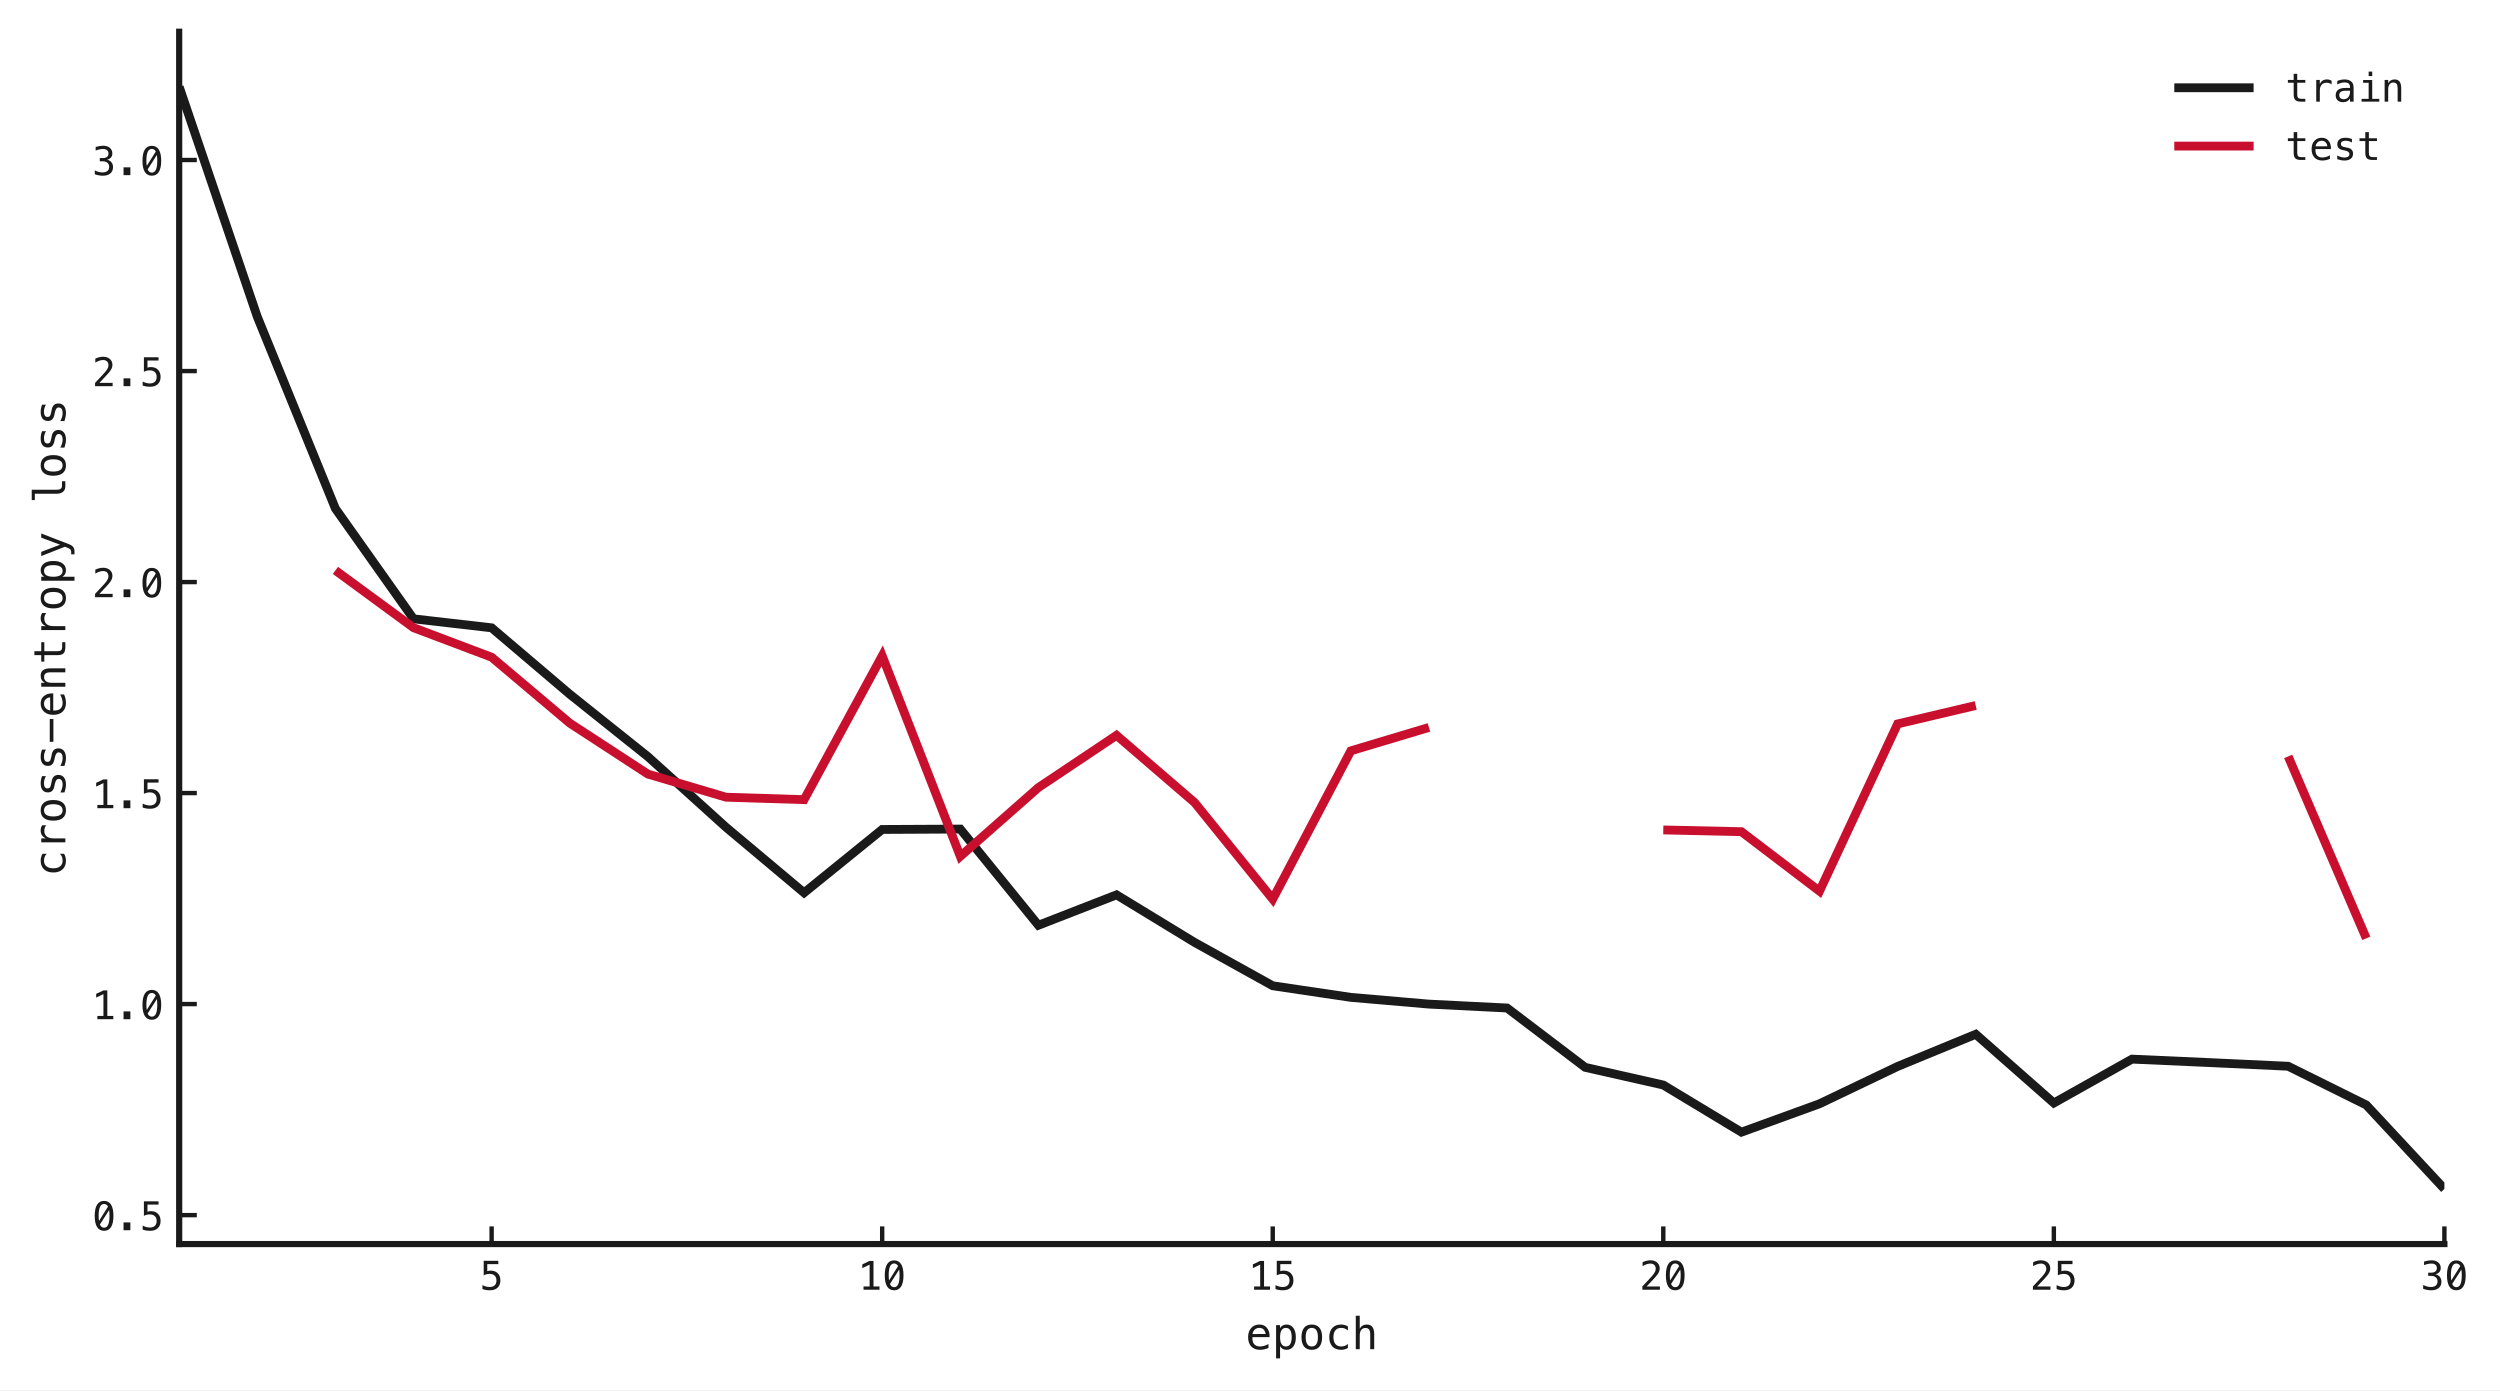
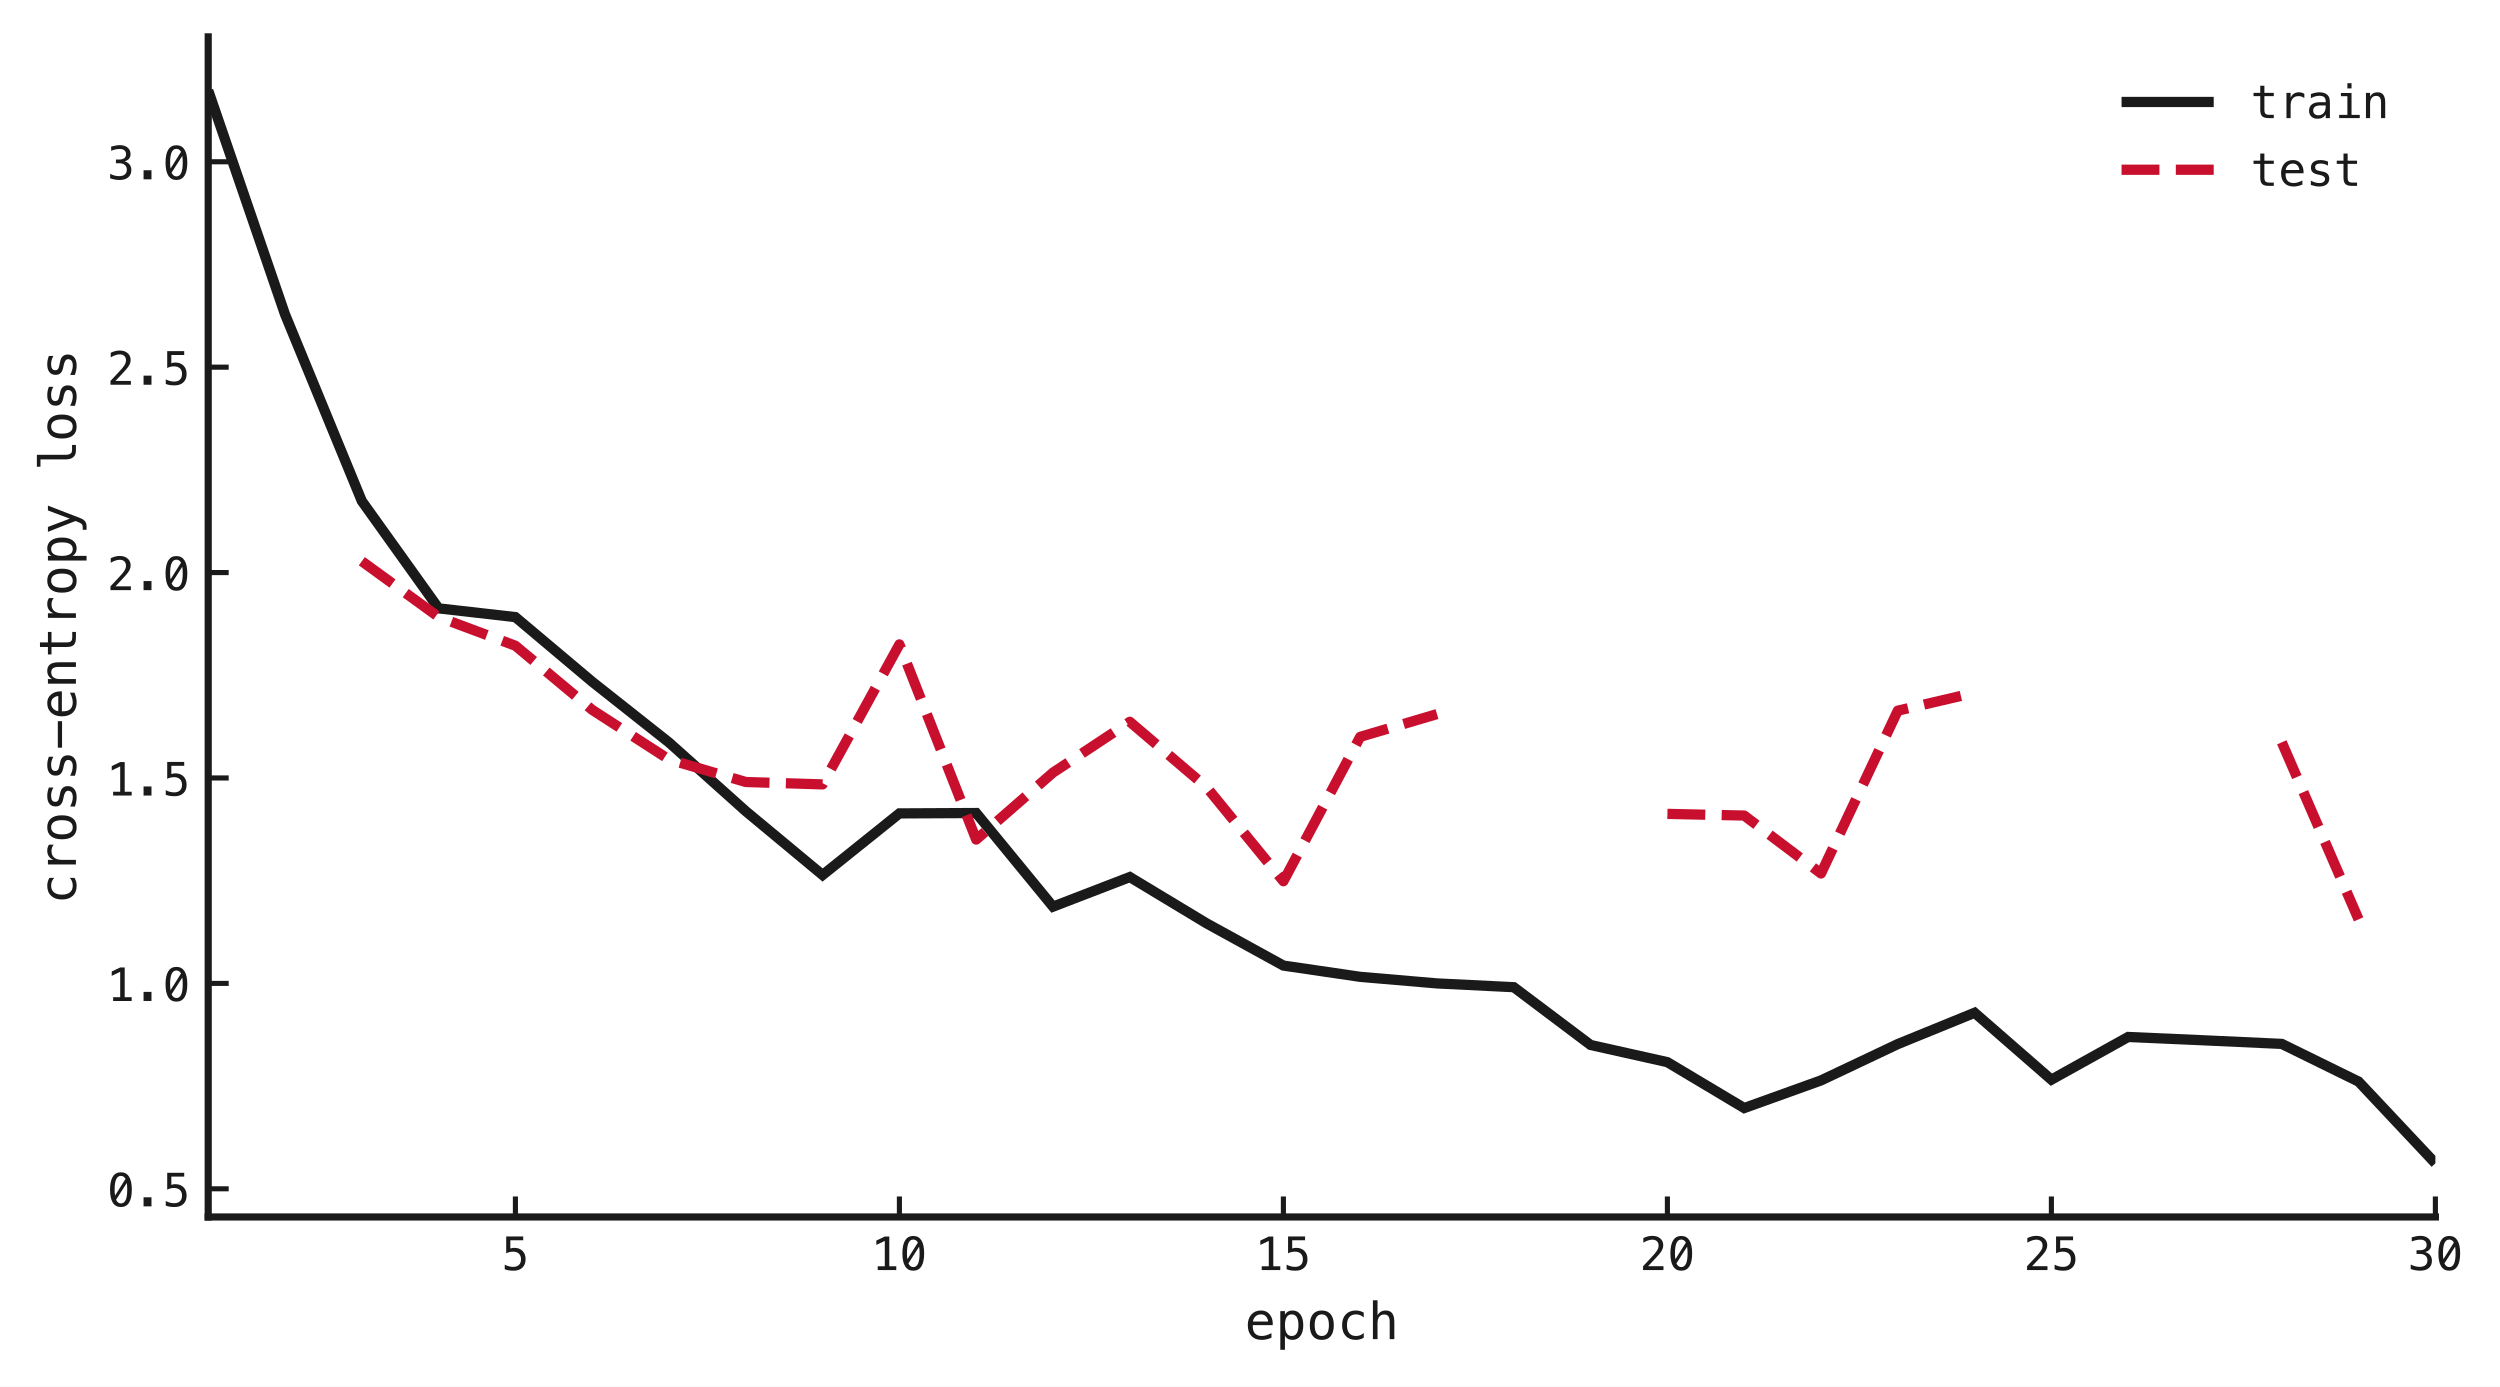
- <svg xmlns="http://www.w3.org/2000/svg" xmlns:xlink="http://www.w3.org/1999/xlink" width="567.299pt" height="315.442pt" viewBox="0 0 567.299 315.442" version="1.1">
+ <svg xmlns="http://www.w3.org/2000/svg" xmlns:xlink="http://www.w3.org/1999/xlink" width="488.219pt" height="270.802pt" viewBox="0 0 488.219 270.802" version="1.1">
  <defs>
    <style type="text/css">*{stroke-linejoin: round; stroke-linecap: butt}</style>
  </defs>
  <g id="figure_1">
    <g id="patch_1">
-       <path d="M 0 315.442  L 567.299 315.442  L 567.299 0  L 0 0  z " style="fill: #ffffff" />
+       <path d="M 0 270.802  L 488.219 270.802  L 488.219 0  L 0 0  z " style="fill: #ffffff" />
    </g>
    <g id="axes_1">
      <g id="patch_2">
-         <path d="M 40.661 282.3  L 554.681 282.3  L 554.681 7.2  L 40.661 7.2  z " style="fill: #ffffff" />
+         <path d="M 40.661 237.66  L 475.601 237.66  L 475.601 7.2  L 40.661 7.2  z " style="fill: #ffffff" />
      </g>
      <g id="matplotlib.axis_1">
        <g id="xtick_1">
          <g id="line2d_1">
            <defs>
-               <path id="m6246c9e03b" d="M 0 0  L 0 -4  " style="stroke: #1a1a1a" />
-             </defs>
-             <g>
-               <use xlink:href="#m6246c9e03b" x="111.56" y="282.3" style="fill: #1a1a1a; stroke: #1a1a1a" />
+               <path id="m8dc90756cd" d="M 0 0  L 0 -4  " style="stroke: #1a1a1a" />
+             </defs>
+             <g>
+               <use xlink:href="#m8dc90756cd" x="100.653" y="237.66" style="fill: #1a1a1a; stroke: #1a1a1a" />
            </g>
          </g>
          <g id="text_1">
-             <g style="fill: #1a1a1a" transform="translate(108.8513 292.6639) scale(0.09 -0.09)">
+             <g style="fill: #1a1a1a" transform="translate(97.94368 248.0239) scale(0.09 -0.09)">
              <defs>
                <path id="Menlo-Regular-35" d="M 647 4666  L 3009 4666  L 3009 4134  L 1222 4134  L 1222 2988  Q 1356 3038 1492 3061  Q 1628 3084 1766 3084  Q 2491 3084 2916 2656  Q 3341 2228 3341 1497  Q 3341 759 2895 334  Q 2450 -91 1678 -91  Q 1306 -91 998 -41  Q 691 9 447 109  L 447 750  Q 734 594 1025 517  Q 1316 441 1619 441  Q 2141 441 2423 716  Q 2706 991 2706 1497  Q 2706 1997 2414 2275  Q 2122 2553 1600 2553  Q 1347 2553 1106 2495  Q 866 2438 647 2322  L 647 4666  z " transform="scale(0.015625)" />
              </defs>
              <use xlink:href="#Menlo-Regular-35" />
            </g>
          </g>
        </g>
        <g id="xtick_2">
          <g id="line2d_2">
            <g>
-               <use xlink:href="#m6246c9e03b" x="200.185" y="282.3" style="fill: #1a1a1a; stroke: #1a1a1a" />
+               <use xlink:href="#m8dc90756cd" x="175.642" y="237.66" style="fill: #1a1a1a; stroke: #1a1a1a" />
            </g>
          </g>
          <g id="text_2">
-             <g style="fill: #1a1a1a" transform="translate(194.7663 292.6639) scale(0.09 -0.09)">
+             <g style="fill: #1a1a1a" transform="translate(170.2242 248.0239) scale(0.09 -0.09)">
              <defs>
                <path id="Menlo-Regular-31" d="M 844 528  L 1825 528  L 1825 4053  L 650 3488  L 650 4094  L 1819 4650  L 2450 4650  L 2450 528  L 3419 528  L 3419 0  L 844 0  L 844 528  z " transform="scale(0.015625)" />
                <path id="Menlo-Regular-30" d="M 1925 4734  Q 2672 4734 3055 4125  Q 3438 3516 3438 2322  Q 3438 1128 3055 518  Q 2672 -91 1925 -91  Q 1178 -91 797 518  Q 416 1128 416 2322  Q 416 3516 797 4125  Q 1178 4734 1925 4734  z M 1925 409  Q 2369 409 2586 881  Q 2803 1353 2803 2322  Q 2803 2838 2741 3253  L 1253 925  Q 1488 409 1925 409  z M 1925 4234  Q 1484 4234 1267 3762  Q 1050 3291 1050 2322  Q 1050 1881 1109 1497  L 2566 3819  Q 2328 4234 1925 4234  z " transform="scale(0.015625)" />
              </defs>
              <use xlink:href="#Menlo-Regular-31" />
              <use xlink:href="#Menlo-Regular-30" transform="translate(60.20508 0)" />
            </g>
          </g>
        </g>
        <g id="xtick_3">
          <g id="line2d_3">
            <g>
-               <use xlink:href="#m6246c9e03b" x="288.809" y="282.3" style="fill: #1a1a1a; stroke: #1a1a1a" />
+               <use xlink:href="#m8dc90756cd" x="250.632" y="237.66" style="fill: #1a1a1a; stroke: #1a1a1a" />
            </g>
          </g>
          <g id="text_3">
-             <g style="fill: #1a1a1a" transform="translate(283.3904 292.6639) scale(0.09 -0.09)">
+             <g style="fill: #1a1a1a" transform="translate(245.2138 248.0239) scale(0.09 -0.09)">
              <use xlink:href="#Menlo-Regular-31" />
              <use xlink:href="#Menlo-Regular-35" transform="translate(60.20508 0)" />
            </g>
          </g>
        </g>
        <g id="xtick_4">
          <g id="line2d_4">
            <g>
-               <use xlink:href="#m6246c9e03b" x="377.433" y="282.3" style="fill: #1a1a1a; stroke: #1a1a1a" />
+               <use xlink:href="#m8dc90756cd" x="325.622" y="237.66" style="fill: #1a1a1a; stroke: #1a1a1a" />
            </g>
          </g>
          <g id="text_4">
-             <g style="fill: #1a1a1a" transform="translate(372.0145 292.6639) scale(0.09 -0.09)">
+             <g style="fill: #1a1a1a" transform="translate(320.2035 248.0239) scale(0.09 -0.09)">
              <defs>
                <path id="Menlo-Regular-32" d="M 1166 531  L 3309 531  L 3309 0  L 475 0  L 475 531  Q 1059 1147 1496 1619  Q 1934 2091 2100 2284  Q 2413 2666 2522 2902  Q 2631 3138 2631 3384  Q 2631 3775 2401 3997  Q 2172 4219 1772 4219  Q 1488 4219 1175 4116  Q 863 4013 513 3803  L 513 4441  Q 834 4594 1145 4672  Q 1456 4750 1759 4750  Q 2444 4750 2861 4386  Q 3278 4022 3278 3431  Q 3278 3131 3139 2831  Q 3000 2531 2688 2169  Q 2513 1966 2180 1606  Q 1847 1247 1166 531  z " transform="scale(0.015625)" />
              </defs>
              <use xlink:href="#Menlo-Regular-32" />
              <use xlink:href="#Menlo-Regular-30" transform="translate(60.20508 0)" />
            </g>
          </g>
        </g>
        <g id="xtick_5">
          <g id="line2d_5">
            <g>
-               <use xlink:href="#m6246c9e03b" x="466.057" y="282.3" style="fill: #1a1a1a; stroke: #1a1a1a" />
+               <use xlink:href="#m8dc90756cd" x="400.611" y="237.66" style="fill: #1a1a1a; stroke: #1a1a1a" />
            </g>
          </g>
          <g id="text_5">
-             <g style="fill: #1a1a1a" transform="translate(460.6387 292.6639) scale(0.09 -0.09)">
+             <g style="fill: #1a1a1a" transform="translate(395.1932 248.0239) scale(0.09 -0.09)">
              <use xlink:href="#Menlo-Regular-32" />
              <use xlink:href="#Menlo-Regular-35" transform="translate(60.20508 0)" />
            </g>
          </g>
        </g>
        <g id="xtick_6">
          <g id="line2d_6">
            <g>
-               <use xlink:href="#m6246c9e03b" x="554.681" y="282.3" style="fill: #1a1a1a; stroke: #1a1a1a" />
+               <use xlink:href="#m8dc90756cd" x="475.601" y="237.66" style="fill: #1a1a1a; stroke: #1a1a1a" />
            </g>
          </g>
          <g id="text_6">
-             <g style="fill: #1a1a1a" transform="translate(549.2628 292.6639) scale(0.09 -0.09)">
+             <g style="fill: #1a1a1a" transform="translate(470.1828 248.0239) scale(0.09 -0.09)">
              <defs>
                <path id="Menlo-Regular-33" d="M 2425 2497  Q 2884 2375 3128 2064  Q 3372 1753 3372 1288  Q 3372 644 2939 276  Q 2506 -91 1741 -91  Q 1419 -91 1084 -31  Q 750 28 428 141  L 428 769  Q 747 603 1056 522  Q 1366 441 1672 441  Q 2191 441 2469 675  Q 2747 909 2747 1350  Q 2747 1756 2469 1995  Q 2191 2234 1716 2234  L 1234 2234  L 1234 2753  L 1716 2753  Q 2150 2753 2394 2943  Q 2638 3134 2638 3475  Q 2638 3834 2411 4026  Q 2184 4219 1766 4219  Q 1488 4219 1191 4156  Q 894 4094 569 3969  L 569 4550  Q 947 4650 1242 4700  Q 1538 4750 1766 4750  Q 2447 4750 2855 4408  Q 3263 4066 3263 3500  Q 3263 3116 3048 2859  Q 2834 2603 2425 2497  z " transform="scale(0.015625)" />
              </defs>
              <use xlink:href="#Menlo-Regular-33" />
              <use xlink:href="#Menlo-Regular-30" transform="translate(60.20508 0)" />
            </g>
          </g>
        </g>
        <g id="text_7">
-           <g style="fill: #1a1a1a" transform="translate(282.6203 306.1622) scale(0.1 -0.1)">
+           <g style="fill: #1a1a1a" transform="translate(243.0803 261.5222) scale(0.1 -0.1)">
            <defs>
              <path id="Menlo-Regular-65" d="M 3500 2038  L 3500 1756  L 1009 1756  L 1009 1738  Q 984 1022 1282 709  Q 1581 397 2125 397  Q 2400 397 2700 484  Q 3000 572 3341 750  L 3341 178  Q 3013 44 2708 -23  Q 2403 -91 2119 -91  Q 1303 -91 843 398  Q 384 888 384 1747  Q 384 2584 834 3084  Q 1284 3584 2034 3584  Q 2703 3584 3089 3131  Q 3475 2678 3500 2038  z M 2925 2206  Q 2888 2569 2661 2833  Q 2434 3097 2009 3097  Q 1594 3097 1325 2822  Q 1056 2547 1031 2203  L 2925 2206  z " transform="scale(0.015625)" />
              <path id="Menlo-Regular-70" d="M 1172 441  L 1172 -1331  L 594 -1331  L 594 3500  L 1172 3500  L 1172 3053  Q 1316 3313 1555 3448  Q 1794 3584 2106 3584  Q 2741 3584 3102 3093  Q 3463 2603 3463 1734  Q 3463 881 3100 395  Q 2738 -91 2106 -91  Q 1788 -91 1548 45  Q 1309 181 1172 441  z M 2859 1747  Q 2859 2416 2648 2756  Q 2438 3097 2022 3097  Q 1603 3097 1387 2755  Q 1172 2413 1172 1747  Q 1172 1084 1387 740  Q 1603 397 2022 397  Q 2438 397 2648 737  Q 2859 1078 2859 1747  z " transform="scale(0.015625)" />
              <path id="Menlo-Regular-6f" d="M 1925 3097  Q 1488 3097 1263 2756  Q 1038 2416 1038 1747  Q 1038 1081 1263 739  Q 1488 397 1925 397  Q 2366 397 2591 739  Q 2816 1081 2816 1747  Q 2816 2416 2591 2756  Q 2366 3097 1925 3097  z M 1925 3584  Q 2653 3584 3039 3112  Q 3425 2641 3425 1747  Q 3425 850 3040 379  Q 2656 -91 1925 -91  Q 1197 -91 812 379  Q 428 850 428 1747  Q 428 2641 812 3112  Q 1197 3584 1925 3584  z " transform="scale(0.015625)" />
              <path id="Menlo-Regular-63" d="M 3316 178  Q 3084 44 2839 -23  Q 2594 -91 2338 -91  Q 1525 -91 1067 396  Q 609 884 609 1747  Q 609 2609 1067 3096  Q 1525 3584 2338 3584  Q 2591 3584 2831 3518  Q 3072 3453 3316 3316  L 3316 2713  Q 3088 2916 2858 3006  Q 2628 3097 2338 3097  Q 1797 3097 1506 2747  Q 1216 2397 1216 1747  Q 1216 1100 1508 748  Q 1800 397 2338 397  Q 2638 397 2875 489  Q 3113 581 3316 775  L 3316 178  z " transform="scale(0.015625)" />
              <path id="Menlo-Regular-68" d="M 3284 2169  L 3284 0  L 2706 0  L 2706 2169  Q 2706 2641 2540 2862  Q 2375 3084 2022 3084  Q 1619 3084 1401 2798  Q 1184 2513 1184 1978  L 1184 0  L 609 0  L 609 4863  L 1184 4863  L 1184 2975  Q 1338 3275 1600 3429  Q 1863 3584 2222 3584  Q 2756 3584 3020 3232  Q 3284 2881 3284 2169  z " transform="scale(0.015625)" />
            </defs>
            <use xlink:href="#Menlo-Regular-65" />
            <use xlink:href="#Menlo-Regular-70" transform="translate(60.20508 0)" />
            <use xlink:href="#Menlo-Regular-6f" transform="translate(120.4102 0)" />
            <use xlink:href="#Menlo-Regular-63" transform="translate(180.6152 0)" />
            <use xlink:href="#Menlo-Regular-68" transform="translate(240.8203 0)" />
          </g>
        </g>
      </g>
      <g id="matplotlib.axis_2">
        <g id="ytick_1">
          <g id="line2d_7">
            <defs>
-               <path id="m49d2a7b718" d="M 0 0  L 4 0  " style="stroke: #1a1a1a" />
-             </defs>
-             <g>
-               <use xlink:href="#m49d2a7b718" x="40.661" y="275.733" style="fill: #1a1a1a; stroke: #1a1a1a" />
+               <path id="m282850fc84" d="M 0 0  L 4 0  " style="stroke: #1a1a1a" />
+             </defs>
+             <g>
+               <use xlink:href="#m282850fc84" x="40.661" y="232.159" style="fill: #1a1a1a; stroke: #1a1a1a" />
            </g>
          </g>
          <g id="text_8">
-             <g style="fill: #1a1a1a" transform="translate(20.90625 279.1654) scale(0.09 -0.09)">
+             <g style="fill: #1a1a1a" transform="translate(20.90625 235.5909) scale(0.09 -0.09)">
              <defs>
                <path id="Menlo-Regular-2e" d="M 1216 1263  L 2316 1263  L 2316 0  L 1216 0  L 1216 1263  z " transform="scale(0.015625)" />
              </defs>
              <use xlink:href="#Menlo-Regular-30" />
              <use xlink:href="#Menlo-Regular-2e" transform="translate(60.20508 0)" />
              <use xlink:href="#Menlo-Regular-35" transform="translate(120.4102 0)" />
            </g>
          </g>
        </g>
        <g id="ytick_2">
          <g id="line2d_8">
            <g>
-               <use xlink:href="#m49d2a7b718" x="40.661" y="227.849" style="fill: #1a1a1a; stroke: #1a1a1a" />
+               <use xlink:href="#m282850fc84" x="40.661" y="192.045" style="fill: #1a1a1a; stroke: #1a1a1a" />
            </g>
          </g>
          <g id="text_9">
-             <g style="fill: #1a1a1a" transform="translate(20.90625 231.2814) scale(0.09 -0.09)">
+             <g style="fill: #1a1a1a" transform="translate(20.90625 195.477) scale(0.09 -0.09)">
              <use xlink:href="#Menlo-Regular-31" />
              <use xlink:href="#Menlo-Regular-2e" transform="translate(60.20508 0)" />
              <use xlink:href="#Menlo-Regular-30" transform="translate(120.4102 0)" />
            </g>
          </g>
        </g>
        <g id="ytick_3">
          <g id="line2d_9">
            <g>
-               <use xlink:href="#m49d2a7b718" x="40.661" y="179.965" style="fill: #1a1a1a; stroke: #1a1a1a" />
+               <use xlink:href="#m282850fc84" x="40.661" y="151.931" style="fill: #1a1a1a; stroke: #1a1a1a" />
            </g>
          </g>
          <g id="text_10">
-             <g style="fill: #1a1a1a" transform="translate(20.90625 183.3974) scale(0.09 -0.09)">
+             <g style="fill: #1a1a1a" transform="translate(20.90625 155.363) scale(0.09 -0.09)">
              <use xlink:href="#Menlo-Regular-31" />
              <use xlink:href="#Menlo-Regular-2e" transform="translate(60.20508 0)" />
              <use xlink:href="#Menlo-Regular-35" transform="translate(120.4102 0)" />
            </g>
          </g>
        </g>
        <g id="ytick_4">
          <g id="line2d_10">
            <g>
-               <use xlink:href="#m49d2a7b718" x="40.661" y="132.081" style="fill: #1a1a1a; stroke: #1a1a1a" />
+               <use xlink:href="#m282850fc84" x="40.661" y="111.817" style="fill: #1a1a1a; stroke: #1a1a1a" />
            </g>
          </g>
          <g id="text_11">
-             <g style="fill: #1a1a1a" transform="translate(20.90625 135.5134) scale(0.09 -0.09)">
+             <g style="fill: #1a1a1a" transform="translate(20.90625 115.2491) scale(0.09 -0.09)">
              <use xlink:href="#Menlo-Regular-32" />
              <use xlink:href="#Menlo-Regular-2e" transform="translate(60.20508 0)" />
              <use xlink:href="#Menlo-Regular-30" transform="translate(120.4102 0)" />
            </g>
          </g>
        </g>
        <g id="ytick_5">
          <g id="line2d_11">
            <g>
-               <use xlink:href="#m49d2a7b718" x="40.661" y="84.197" style="fill: #1a1a1a; stroke: #1a1a1a" />
+               <use xlink:href="#m282850fc84" x="40.661" y="71.703" style="fill: #1a1a1a; stroke: #1a1a1a" />
            </g>
          </g>
          <g id="text_12">
-             <g style="fill: #1a1a1a" transform="translate(20.90625 87.62941) scale(0.09 -0.09)">
+             <g style="fill: #1a1a1a" transform="translate(20.90625 75.13516) scale(0.09 -0.09)">
              <use xlink:href="#Menlo-Regular-32" />
              <use xlink:href="#Menlo-Regular-2e" transform="translate(60.20508 0)" />
              <use xlink:href="#Menlo-Regular-35" transform="translate(120.4102 0)" />
            </g>
          </g>
        </g>
        <g id="ytick_6">
          <g id="line2d_12">
            <g>
-               <use xlink:href="#m49d2a7b718" x="40.661" y="36.313" style="fill: #1a1a1a; stroke: #1a1a1a" />
+               <use xlink:href="#m282850fc84" x="40.661" y="31.589" style="fill: #1a1a1a; stroke: #1a1a1a" />
            </g>
          </g>
          <g id="text_13">
-             <g style="fill: #1a1a1a" transform="translate(20.90625 39.74542) scale(0.09 -0.09)">
+             <g style="fill: #1a1a1a" transform="translate(20.90625 35.02123) scale(0.09 -0.09)">
              <use xlink:href="#Menlo-Regular-33" />
              <use xlink:href="#Menlo-Regular-2e" transform="translate(60.20508 0)" />
              <use xlink:href="#Menlo-Regular-30" transform="translate(120.4102 0)" />
            </g>
          </g>
        </g>
        <g id="text_14">
-           <g style="fill: #1a1a1a" transform="translate(14.82656 198.9328) rotate(-90) scale(0.1 -0.1)">
+           <g style="fill: #1a1a1a" transform="translate(14.82656 176.6128) rotate(-90) scale(0.1 -0.1)">
            <defs>
              <path id="Menlo-Regular-72" d="M 3609 2778  Q 3425 2922 3234 2987  Q 3044 3053 2816 3053  Q 2278 3053 1993 2715  Q 1709 2378 1709 1741  L 1709 0  L 1131 0  L 1131 3500  L 1709 3500  L 1709 2816  Q 1853 3188 2151 3386  Q 2450 3584 2859 3584  Q 3072 3584 3256 3531  Q 3441 3478 3609 3366  L 3609 2778  z " transform="scale(0.015625)" />
              <path id="Menlo-Regular-73" d="M 3041 3378  L 3041 2816  Q 2794 2959 2544 3031  Q 2294 3103 2034 3103  Q 1644 3103 1451 2976  Q 1259 2850 1259 2591  Q 1259 2356 1403 2240  Q 1547 2125 2119 2016  L 2350 1972  Q 2778 1891 2998 1647  Q 3219 1403 3219 1013  Q 3219 494 2850 201  Q 2481 -91 1825 -91  Q 1566 -91 1281 -36  Q 997 19 666 128  L 666 722  Q 988 556 1281 473  Q 1575 391 1838 391  Q 2219 391 2428 545  Q 2638 700 2638 978  Q 2638 1378 1872 1531  L 1847 1538  L 1631 1581  Q 1134 1678 906 1908  Q 678 2138 678 2534  Q 678 3038 1018 3311  Q 1359 3584 1991 3584  Q 2272 3584 2531 3532  Q 2791 3481 3041 3378  z " transform="scale(0.015625)" />
              <path id="Menlo-Regular-2d" d="M 319 2263  L 3631 2263  L 3631 1734  L 319 1734  L 319 2263  z " transform="scale(0.015625)" />
              <path id="Menlo-Regular-6e" d="M 3284 2169  L 3284 0  L 2706 0  L 2706 2169  Q 2706 2641 2540 2862  Q 2375 3084 2022 3084  Q 1619 3084 1401 2798  Q 1184 2513 1184 1978  L 1184 0  L 609 0  L 609 3500  L 1184 3500  L 1184 2975  Q 1338 3275 1600 3429  Q 1863 3584 2222 3584  Q 2756 3584 3020 3232  Q 3284 2881 3284 2169  z " transform="scale(0.015625)" />
              <path id="Menlo-Regular-74" d="M 1919 4494  L 1919 3500  L 3225 3500  L 3225 3053  L 1919 3053  L 1919 1153  Q 1919 766 2066 612  Q 2213 459 2578 459  L 3225 459  L 3225 0  L 2522 0  Q 1875 0 1609 259  Q 1344 519 1344 1153  L 1344 3053  L 409 3053  L 409 3500  L 1344 3500  L 1344 4494  L 1919 4494  z " transform="scale(0.015625)" />
              <path id="Menlo-Regular-79" d="M 2681 1125  Q 2538 759 2316 163  Q 2006 -663 1900 -844  Q 1756 -1088 1540 -1209  Q 1325 -1331 1038 -1331  L 575 -1331  L 575 -850  L 916 -850  Q 1169 -850 1312 -703  Q 1456 -556 1678 56  L 325 3500  L 934 3500  L 1972 763  L 2994 3500  L 3603 3500  L 2681 1125  z " transform="scale(0.015625)" />
              <path id="Menlo-Regular-20" transform="scale(0.015625)" />
              <path id="Menlo-Regular-6c" d="M 2247 1266  Q 2247 878 2389 681  Q 2531 484 2809 484  L 3481 484  L 3481 0  L 2753 0  Q 2238 0 1955 329  Q 1672 659 1672 1266  L 1672 4431  L 750 4431  L 750 4881  L 2247 4881  L 2247 1266  z " transform="scale(0.015625)" />
            </defs>
            <use xlink:href="#Menlo-Regular-63" />
            <use xlink:href="#Menlo-Regular-72" transform="translate(60.20508 0)" />
            <use xlink:href="#Menlo-Regular-6f" transform="translate(120.4102 0)" />
            <use xlink:href="#Menlo-Regular-73" transform="translate(180.6152 0)" />
            <use xlink:href="#Menlo-Regular-73" transform="translate(240.8203 0)" />
            <use xlink:href="#Menlo-Regular-2d" transform="translate(301.0254 0)" />
            <use xlink:href="#Menlo-Regular-65" transform="translate(361.2305 0)" />
            <use xlink:href="#Menlo-Regular-6e" transform="translate(421.4355 0)" />
            <use xlink:href="#Menlo-Regular-74" transform="translate(481.6406 0)" />
            <use xlink:href="#Menlo-Regular-72" transform="translate(541.8457 0)" />
            <use xlink:href="#Menlo-Regular-6f" transform="translate(602.0508 0)" />
            <use xlink:href="#Menlo-Regular-70" transform="translate(662.2559 0)" />
            <use xlink:href="#Menlo-Regular-79" transform="translate(722.4609 0)" />
            <use xlink:href="#Menlo-Regular-20" transform="translate(782.666 0)" />
            <use xlink:href="#Menlo-Regular-6c" transform="translate(842.8711 0)" />
            <use xlink:href="#Menlo-Regular-6f" transform="translate(903.0762 0)" />
            <use xlink:href="#Menlo-Regular-73" transform="translate(963.2812 0)" />
            <use xlink:href="#Menlo-Regular-73" transform="translate(1023.486 0)" />
          </g>
        </g>
      </g>
      <g id="line2d_13">
-         <path d="M 40.661 19.705  L 58.386 71.882  L 76.111 115.4  L 93.836 140.424  L 111.56 142.465  L 129.285 157.533  L 147.01 171.692  L 164.735 187.709  L 182.46 202.585  L 200.185 188.223  L 217.909 188.131  L 235.634 209.959  L 253.359 203.056  L 271.084 213.856  L 288.809 223.694  L 306.534 226.323  L 324.258 227.853  L 341.983 228.736  L 359.708 242.203  L 377.433 246.213  L 395.158 256.91  L 412.882 250.469  L 430.607 241.995  L 448.332 234.693  L 466.057 250.294  L 483.782 240.338  L 501.507 241.128  L 519.231 241.954  L 536.956 250.743  L 554.681 269.795  " clip-path="url(#p7ed9fc9aa9)" style="fill: none; stroke: #1a1a1a; stroke-width: 2; stroke-linejoin: miter" />
+         <path d="M 40.661 17.675  L 55.659 61.387  L 70.657 97.842  L 85.655 118.806  L 100.653 120.516  L 115.651 133.139  L 130.649 145  L 145.647 158.419  L 160.645 170.88  L 175.642 158.849  L 190.64 158.772  L 205.638 177.057  L 220.636 171.275  L 235.634 180.322  L 250.632 188.564  L 265.63 190.766  L 280.628 192.048  L 295.626 192.788  L 310.624 204.07  L 325.622 207.429  L 340.62 216.39  L 355.618 210.994  L 370.616 203.895  L 385.614 197.778  L 400.611 210.847  L 415.609 202.507  L 430.607 203.169  L 445.605 203.861  L 460.603 211.223  L 475.601 227.185  " clip-path="url(#p7f1188a2de)" style="fill: none; stroke: #1a1a1a; stroke-width: 2; stroke-linejoin: miter" />
      </g>
      <g id="line2d_14">
-         <path d="M 40.661 61.988  M 76.111 129.436  L 93.836 142.442  L 111.56 149.135  L 129.285 164.086  L 147.01 175.65  L 164.735 180.9  L 182.46 181.459  L 200.185 148.824  L 217.909 194.324  L 235.634 178.71  L 253.359 166.858  L 271.084 182.117  L 288.809 204.033  L 306.534 170.376  L 324.258 165.07  M 377.433 188.33  L 395.158 188.725  L 412.882 202.228  L 430.607 164.271  L 448.332 160.089  M 483.782 148.712  M 519.231 171.645  L 536.956 212.923  " clip-path="url(#p7ed9fc9aa9)" style="fill: none; stroke: #c8102e; stroke-width: 2; stroke-linejoin: miter" />
+         <path d="M 40.661 53.097  M 70.657 109.601  L 85.655 120.496  L 100.653 126.103  L 115.651 138.629  L 130.649 148.316  L 145.647 152.714  L 160.645 153.182  L 175.642 125.843  L 190.64 163.96  L 205.638 150.879  L 220.636 140.951  L 235.634 153.734  L 250.632 172.093  L 265.63 143.898  L 280.628 139.453  M 325.622 158.939  L 340.62 159.269  L 355.618 170.581  L 370.616 138.783  L 385.614 135.28  M 415.609 125.749  M 445.605 144.961  L 460.603 179.541  " clip-path="url(#p7f1188a2de)" style="fill: none; stroke-dasharray: 7.4,3.2; stroke-dashoffset: 0; stroke: #c8102e; stroke-width: 2" />
      </g>
      <g id="patch_3">
-         <path d="M 40.661 282.3  L 40.661 7.2  " style="fill: none; stroke: #1a1a1a; stroke-width: 1.4; stroke-linejoin: miter; stroke-linecap: square" />
+         <path d="M 40.661 237.66  L 40.661 7.2  " style="fill: none; stroke: #1a1a1a; stroke-width: 1.4; stroke-linejoin: miter; stroke-linecap: square" />
      </g>
      <g id="patch_4">
-         <path d="M 40.661 282.3  L 554.681 282.3  " style="fill: none; stroke: #1a1a1a; stroke-width: 1.4; stroke-linejoin: miter; stroke-linecap: square" />
+         <path d="M 40.661 237.66  L 475.601 237.66  " style="fill: none; stroke: #1a1a1a; stroke-width: 1.4; stroke-linejoin: miter; stroke-linecap: square" />
      </g>
      <g id="legend_1">
        <g id="line2d_15">
-           <path d="M 493.39 19.914  L 502.39 19.914  L 511.39 19.914  " style="fill: none; stroke: #1a1a1a; stroke-width: 2; stroke-linejoin: miter" />
+           <path d="M 414.31 19.914  L 423.31 19.914  L 432.31 19.914  " style="fill: none; stroke: #1a1a1a; stroke-width: 2; stroke-linejoin: miter" />
        </g>
        <g id="text_15">
-           <g style="fill: #1a1a1a" transform="translate(518.5897 23.06391) scale(0.09 -0.09)">
+           <g style="fill: #1a1a1a" transform="translate(439.5097 23.06391) scale(0.09 -0.09)">
            <defs>
              <path id="Menlo-Regular-61" d="M 2194 1759  L 2003 1759  Q 1500 1759 1245 1582  Q 991 1406 991 1056  Q 991 741 1181 566  Q 1372 391 1709 391  Q 2184 391 2456 720  Q 2728 1050 2731 1631  L 2731 1759  L 2194 1759  z M 3309 1997  L 3309 0  L 2731 0  L 2731 519  Q 2547 206 2267 57  Q 1988 -91 1588 -91  Q 1053 -91 734 211  Q 416 513 416 1019  Q 416 1603 808 1906  Q 1200 2209 1959 2209  L 2731 2209  L 2731 2300  Q 2728 2719 2518 2908  Q 2309 3097 1850 3097  Q 1556 3097 1256 3012  Q 956 2928 672 2766  L 672 3341  Q 991 3463 1283 3523  Q 1575 3584 1850 3584  Q 2284 3584 2592 3456  Q 2900 3328 3091 3072  Q 3209 2916 3259 2686  Q 3309 2456 3309 1997  z " transform="scale(0.015625)" />
              <path id="Menlo-Regular-69" d="M 988 3488  L 2459 3488  L 2459 447  L 3600 447  L 3600 0  L 744 0  L 744 447  L 1884 447  L 1884 3041  L 988 3041  L 988 3488  z M 1884 4847  L 2459 4847  L 2459 4122  L 1884 4122  L 1884 4847  z " transform="scale(0.015625)" />
            </defs>
            <use xlink:href="#Menlo-Regular-74" />
            <use xlink:href="#Menlo-Regular-72" transform="translate(60.20508 0)" />
            <use xlink:href="#Menlo-Regular-61" transform="translate(120.4102 0)" />
            <use xlink:href="#Menlo-Regular-69" transform="translate(180.6152 0)" />
            <use xlink:href="#Menlo-Regular-6e" transform="translate(240.8203 0)" />
          </g>
        </g>
        <g id="line2d_16">
-           <path d="M 493.39 33.15  L 502.39 33.15  L 511.39 33.15  " style="fill: none; stroke: #c8102e; stroke-width: 2; stroke-linejoin: miter" />
+           <path d="M 414.31 33.15  L 423.31 33.15  L 432.31 33.15  " style="fill: none; stroke-dasharray: 7.4,3.2; stroke-dashoffset: 0; stroke: #c8102e; stroke-width: 2" />
        </g>
        <g id="text_16">
-           <g style="fill: #1a1a1a" transform="translate(518.5897 36.29953) scale(0.09 -0.09)">
+           <g style="fill: #1a1a1a" transform="translate(439.5097 36.29953) scale(0.09 -0.09)">
            <use xlink:href="#Menlo-Regular-74" />
            <use xlink:href="#Menlo-Regular-65" transform="translate(60.20508 0)" />
            <use xlink:href="#Menlo-Regular-73" transform="translate(120.4102 0)" />
            <use xlink:href="#Menlo-Regular-74" transform="translate(180.6152 0)" />
          </g>
        </g>
      </g>
    </g>
  </g>
  <defs>
-     <clipPath id="p7ed9fc9aa9">
-       <rect x="40.661" y="7.2" width="514.02" height="275.1" />
+     <clipPath id="p7f1188a2de">
+       <rect x="40.661" y="7.2" width="434.94" height="230.46" />
    </clipPath>
  </defs>
</svg>
